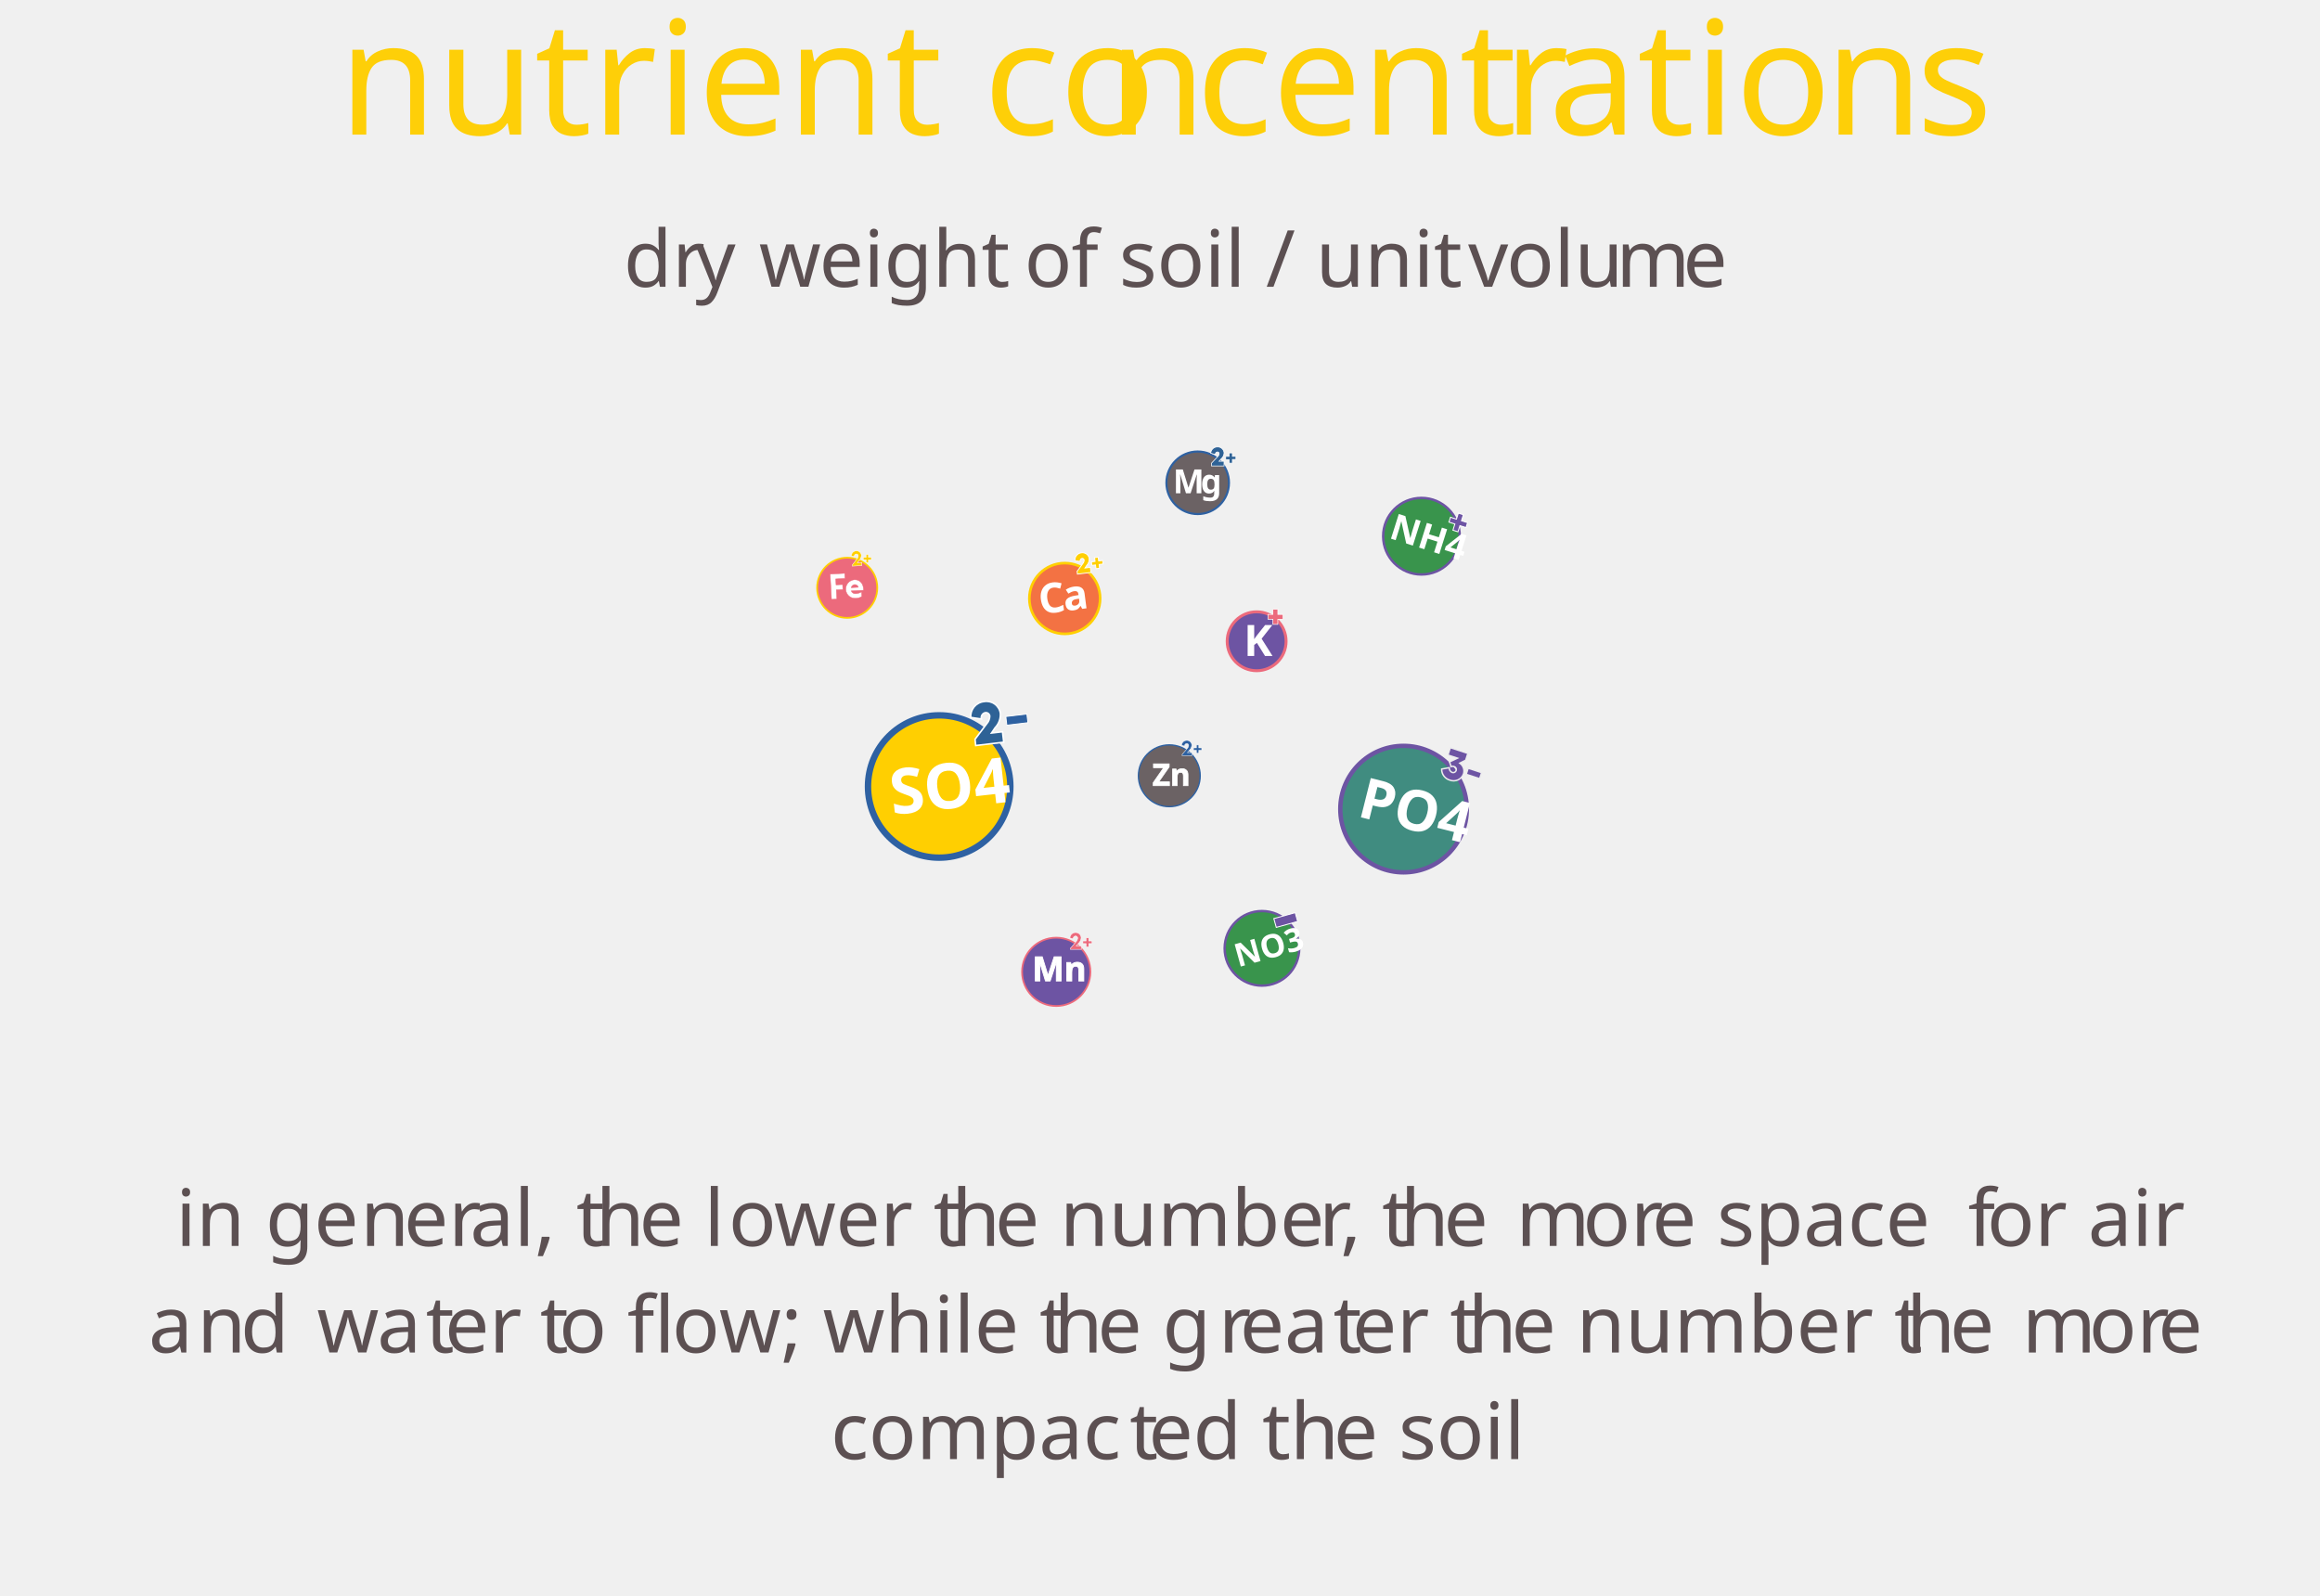
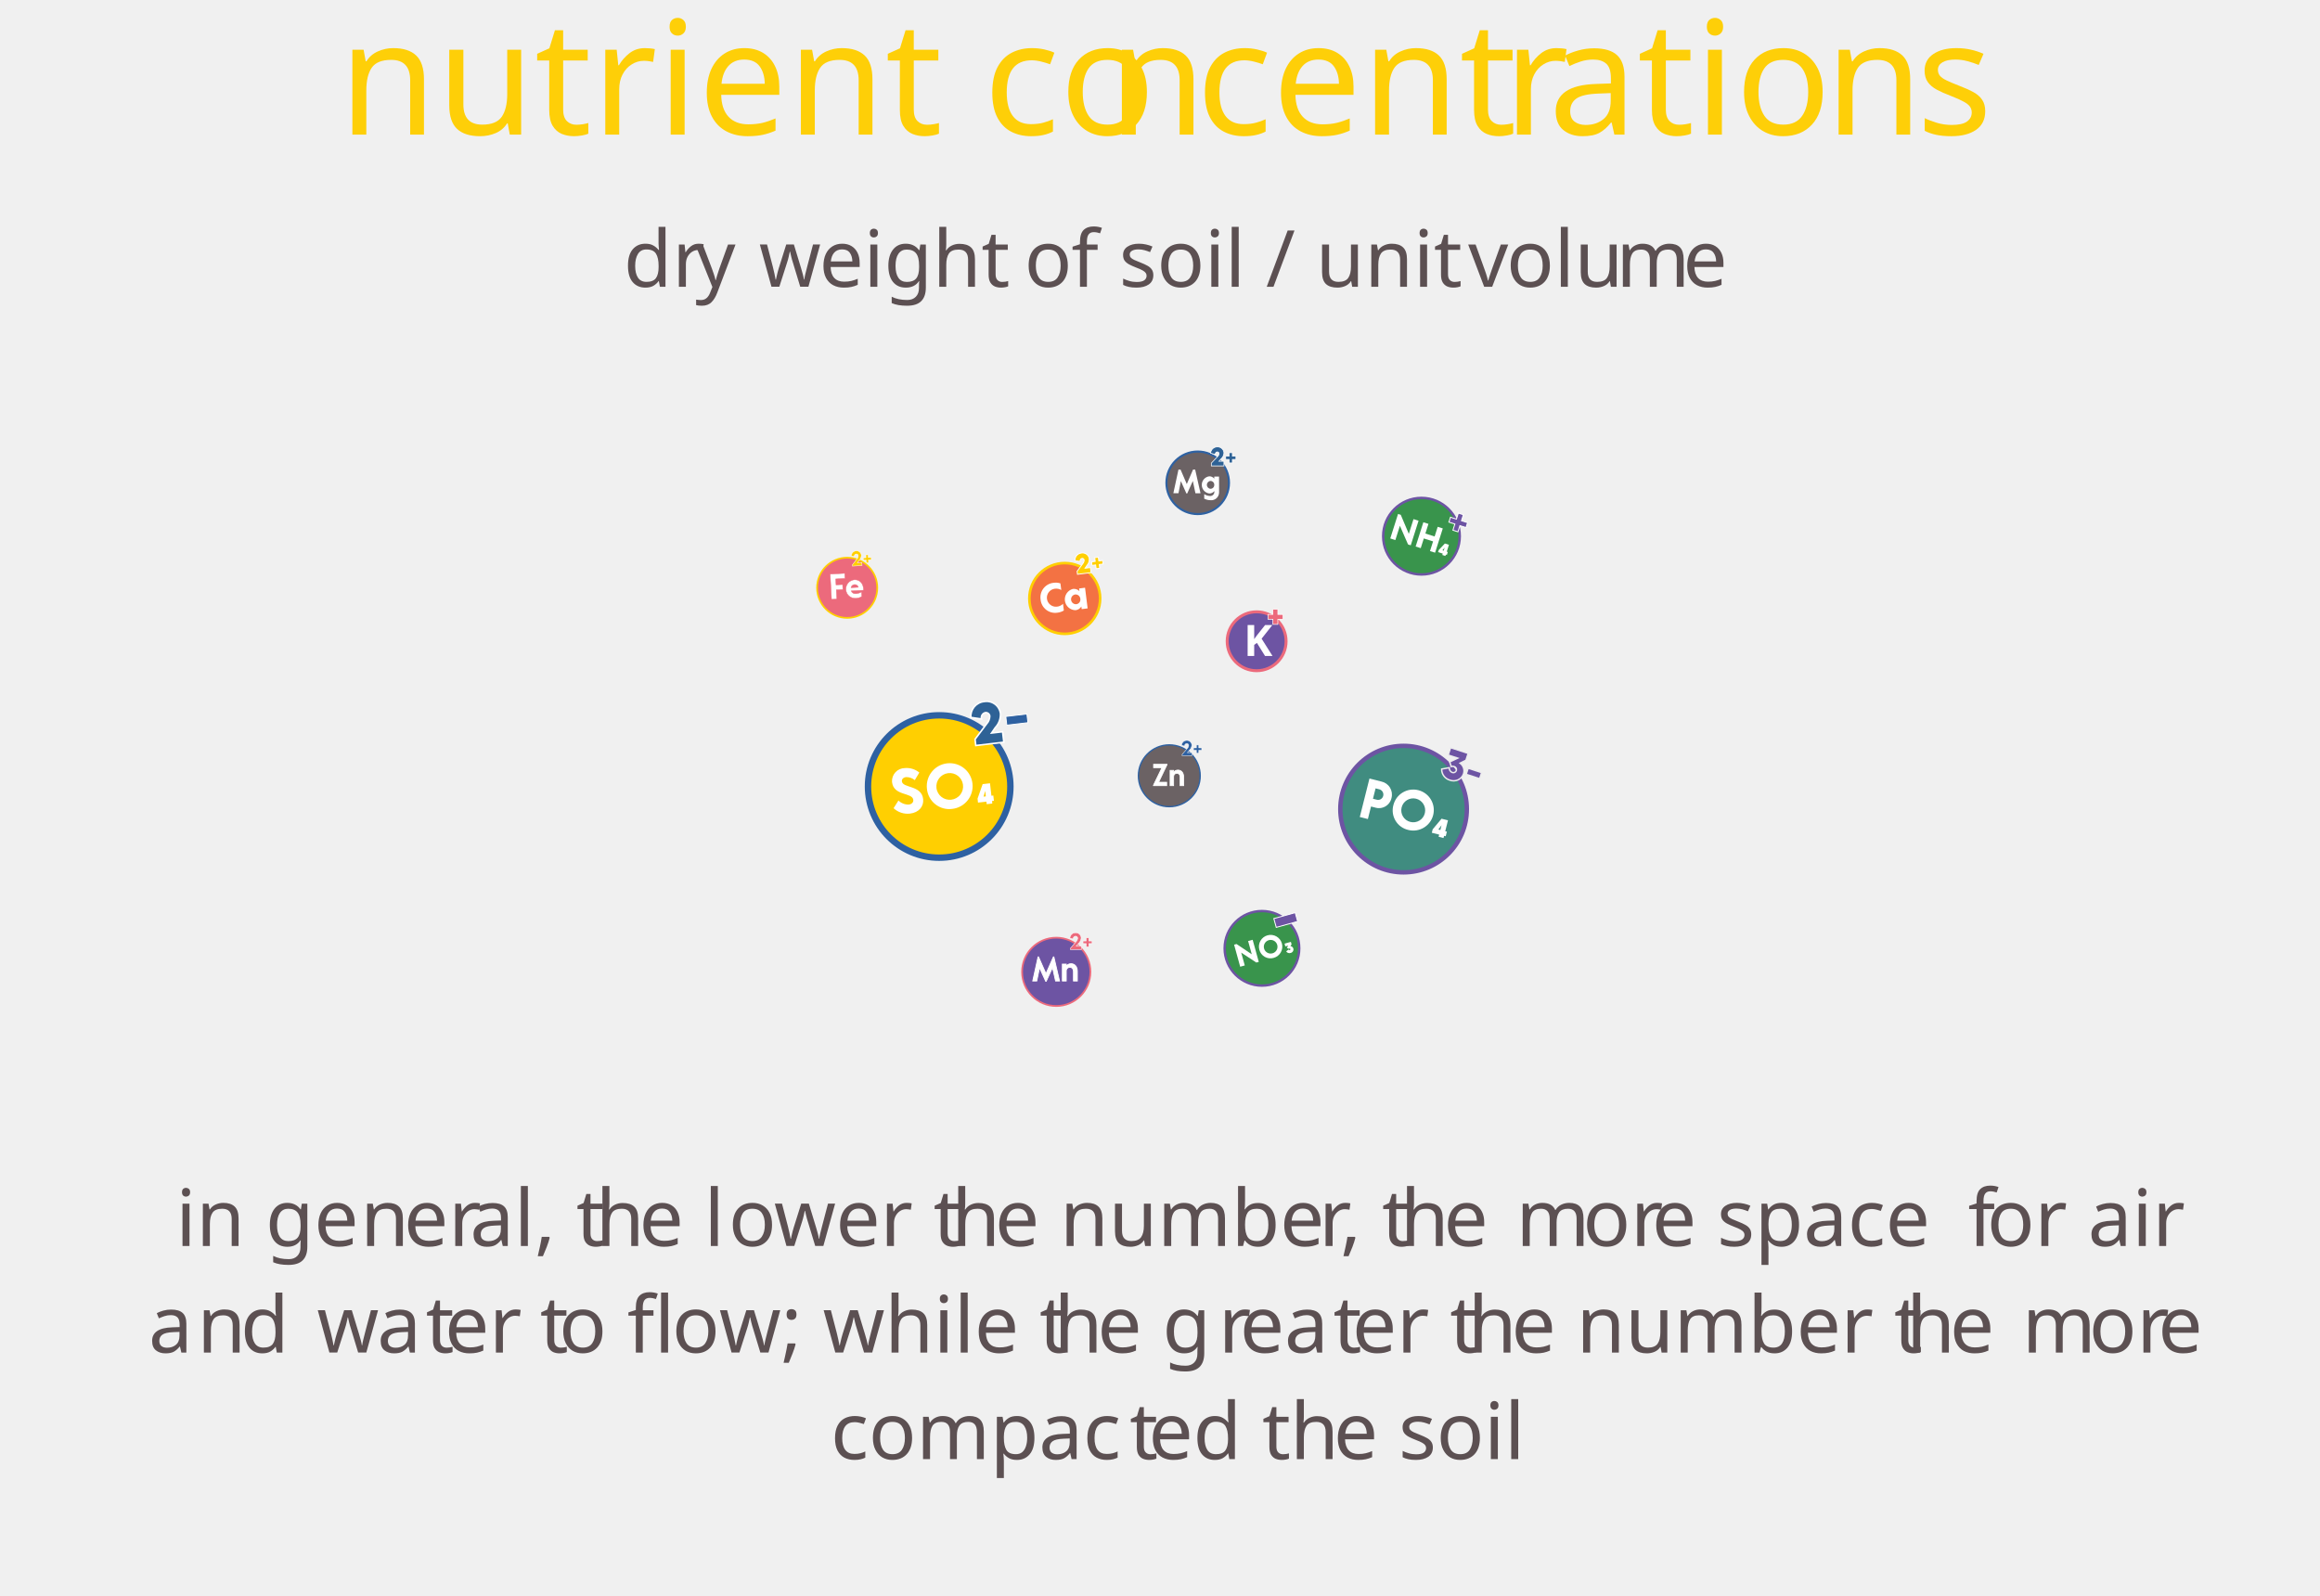
- <svg xmlns="http://www.w3.org/2000/svg" viewBox="0 0 586 403.07">
+ <svg xmlns="http://www.w3.org/2000/svg" viewBox="0 0 586 403.071">
  <defs>
-     <style>.cls-1{font-size:40px;fill:#fecf08;font-family:Acre-Light, Acre;font-weight:300;}.cls-2{letter-spacing:-0.01em;}.cls-3{letter-spacing:-0.02em;}.cls-4{letter-spacing:0.01em;}.cls-5{font-size:19.94px;fill:#5c5052;font-family:Acre-Thin, Acre;font-weight:200;}.cls-6{letter-spacing:-0.02em;}.cls-7{letter-spacing:-0.01em;}.cls-8{letter-spacing:-0.02em;}.cls-20,.cls-29,.cls-31,.cls-34,.cls-9{fill:#6d54a3;}.cls-20,.cls-42,.cls-9{stroke:#ec6a7c;}.cls-11,.cls-12,.cls-15,.cls-16,.cls-19,.cls-20,.cls-21,.cls-22,.cls-23,.cls-24,.cls-25,.cls-26,.cls-27,.cls-29,.cls-30,.cls-31,.cls-32,.cls-34,.cls-35,.cls-38,.cls-39,.cls-41,.cls-42,.cls-43,.cls-9{stroke-miterlimit:10;}.cls-9{stroke-width:0.74px;}.cls-10{font-size:10.93px;}.cls-10,.cls-13,.cls-17,.cls-21,.cls-25,.cls-28,.cls-33,.cls-36,.cls-40,.cls-42{fill:#fff;}.cls-10,.cls-13,.cls-17,.cls-28,.cls-33,.cls-36,.cls-40{font-family:Acre-Bold, Acre;font-weight:700;}.cls-11,.cls-22,.cls-41{fill:#ec6a7c;}.cls-11,.cls-15,.cls-19,.cls-21,.cls-22,.cls-24,.cls-25,.cls-29,.cls-34,.cls-38,.cls-39,.cls-43{stroke:#fff;}.cls-11{stroke-width:0.16px;}.cls-12,.cls-23{fill:#6b6264;}.cls-12,.cls-23,.cls-35{stroke:#2e61a2;}.cls-12{stroke-width:0.53px;}.cls-13{font-size:8.42px;}.cls-14{letter-spacing:-0.01em;}.cls-15,.cls-38{fill:#2e6296;}.cls-15{stroke-width:0.18px;}.cls-16{fill:#f37243;stroke-width:0.66px;}.cls-16,.cls-41{stroke:#ffcf01;}.cls-17{font-size:10.51px;letter-spacing:-0.01em;}.cls-18{letter-spacing:0em;}.cls-19,.cls-35,.cls-43{fill:#ffcf01;}.cls-19{stroke-width:0.22px;}.cls-20{stroke-width:0.44px;}.cls-21{font-size:8.54px;stroke-width:0.21px;}.cls-21,.cls-25{font-family:Acre-Semibold, Acre;font-weight:600;}.cls-22{stroke-width:0.12px;}.cls-23{stroke-width:0.34px;}.cls-24{fill:#2e61a2;stroke-width:0.11px;}.cls-25{font-size:7.72px;stroke-width:0.19px;}.cls-26{fill:none;stroke:#5e5252;stroke-width:0.6px;}.cls-27,.cls-32{fill:#39944c;}.cls-27,.cls-30,.cls-32{stroke:#6d54a3;}.cls-27{stroke-width:0.62px;}.cls-28{font-size:9.19px;}.cls-29{stroke-width:0.24px;}.cls-30{fill:#408c80;stroke-width:1.11px;}.cls-31{stroke:#ededee;stroke-width:0.36px;}.cls-32{stroke-width:0.61px;}.cls-33{font-size:8.16px;}.cls-34{stroke-width:0.24px;}.cls-35{stroke-width:1.62px;}.cls-36{font-size:15.99px;}.cls-37{letter-spacing:0em;}.cls-38{stroke-width:0.39px;}.cls-39{fill:#2e61a1;stroke-width:0.23px;}.cls-40{font-size:14.31px;}.cls-41{stroke-width:0.43px;}.cls-42,.cls-43{stroke-width:0.11px;}</style>
+     <style>.cls-1{font-size:40px;fill:#fecf08;font-family:Acre-Light, Acre;font-weight:300;}.cls-2{letter-spacing:-0.015em;}.cls-3{letter-spacing:-0.02em;}.cls-4{letter-spacing:0.007em;}.cls-5{font-size:19.942px;fill:#5c5052;font-family:Acre-Thin, Acre;font-weight:200;}.cls-6{letter-spacing:-0.02em;}.cls-7{letter-spacing:-0.01em;}.cls-8{letter-spacing:-0.02em;}.cls-17,.cls-25,.cls-27,.cls-29,.cls-9{fill:#6d54a3;}.cls-17,.cls-34,.cls-9{stroke:#ec6a7c;}.cls-11,.cls-12,.cls-14,.cls-15,.cls-16,.cls-17,.cls-18,.cls-19,.cls-20,.cls-21,.cls-22,.cls-23,.cls-24,.cls-25,.cls-26,.cls-27,.cls-28,.cls-29,.cls-30,.cls-31,.cls-32,.cls-33,.cls-34,.cls-35,.cls-9{stroke-miterlimit:10;}.cls-9{stroke-width:0.744px;}.cls-10{font-size:10.931px;font-family:Acre-Bold, Acre;font-weight:700;}.cls-10,.cls-13,.cls-18,.cls-22,.cls-34{fill:#fff;}.cls-11,.cls-19,.cls-33{fill:#ec6a7c;}.cls-11,.cls-14,.cls-16,.cls-18,.cls-19,.cls-21,.cls-22,.cls-25,.cls-29,.cls-31,.cls-32,.cls-35{stroke:#fff;}.cls-11{stroke-width:0.161px;}.cls-12,.cls-20{fill:#6b6264;}.cls-12,.cls-20,.cls-30{stroke:#2e61a2;}.cls-12{stroke-width:0.526px;}.cls-14,.cls-31{fill:#2e6296;}.cls-14{stroke-width:0.175px;}.cls-15{fill:#f37243;stroke-width:0.657px;}.cls-15,.cls-33{stroke:#ffcf01;}.cls-16,.cls-30,.cls-35{fill:#ffcf01;}.cls-16{stroke-width:0.219px;}.cls-17{stroke-width:0.438px;}.cls-18{stroke-width:0.213px;}.cls-19{stroke-width:0.12px;}.cls-20{stroke-width:0.34px;}.cls-21{fill:#2e61a2;stroke-width:0.108px;}.cls-22{stroke-width:0.193px;}.cls-23{fill:none;stroke:#5e5252;stroke-width:0.604px;}.cls-24,.cls-28{fill:#39944c;}.cls-24,.cls-26,.cls-28{stroke:#6d54a3;}.cls-24{stroke-width:0.615px;}.cls-25{stroke-width:0.237px;}.cls-26{fill:#408c80;stroke-width:1.114px;}.cls-27{stroke:#ededee;stroke-width:0.358px;}.cls-28{stroke-width:0.607px;}.cls-29{stroke-width:0.236px;}.cls-30{stroke-width:1.621px;}.cls-31{stroke-width:0.393px;}.cls-32{fill:#2e61a1;stroke-width:0.226px;}.cls-33{stroke-width:0.426px;}.cls-34,.cls-35{stroke-width:0.107px;}</style>
  </defs>
  <g id="Layer_2" data-name="Layer 2">
    <g id="Layer_9" data-name="Layer 9">
-       <text class="cls-1" transform="translate(85.6 34)">nutrient co<tspan class="cls-2" x="194.36" y="0">n</tspan>
-         <tspan x="216.56" y="0">cent</tspan>
-         <tspan class="cls-3" x="294.16" y="0">r</tspan>
-         <tspan x="305.52" y="0">atio</tspan>
-         <tspan class="cls-4" x="375.4" y="0">n</tspan>
-         <tspan x="398.48" y="0">s</tspan>
+       <text class="cls-1" transform="translate(85.6043 33.999)">nutrient co<tspan class="cls-2" x="194.358" y="0">n</tspan>
+         <tspan x="216.559" y="0">cent</tspan>
+         <tspan class="cls-3" x="294.158" y="0">r</tspan>
+         <tspan x="305.518" y="0">atio</tspan>
+         <tspan class="cls-4" x="375.397" y="0">n</tspan>
+         <tspan x="398.476" y="0">s</tspan>
      </text>
-       <text class="cls-5" transform="translate(157.53 72.45)">dr<tspan class="cls-6" x="18.09" y="0">y</tspan>
+       <text class="cls-5" transform="translate(157.5272 72.4517)">dr<tspan class="cls-6" x="18.087" y="0">y</tspan>
        <tspan x="27.2" y="0"> </tspan>
        <tspan class="cls-7" x="34.18" y="0">w</tspan>
-         <tspan x="49.38" y="0">eight </tspan>
-         <tspan class="cls-7" x="101.2" y="0">o</tspan>
-         <tspan x="113.09" y="0">f soil / unit </tspan>
-         <tspan class="cls-7" x="213.31" y="0">v</tspan>
-         <tspan x="222.96" y="0">olu</tspan>
-         <tspan class="cls-8" x="250.7" y="0">m</tspan>
-         <tspan x="267.55" y="0">e</tspan>
-         <tspan x="-113.12" y="242.29">in ge</tspan>
-         <tspan class="cls-6" x="-66.48" y="242.29">n</tspan>
-         <tspan x="-55.53" y="242.29">e</tspan>
-         <tspan class="cls-6" x="-44.22" y="242.29">r</tspan>
-         <tspan x="-38.84" y="242.29">al, t</tspan>
-         <tspan class="cls-8" x="-7.05" y="242.29">h</tspan>
-         <tspan x="3.9" y="242.29">e l</tspan>
-         <tspan class="cls-7" x="26.49" y="242.29">ow</tspan>
-         <tspan x="53.57" y="242.29">er t</tspan>
-         <tspan class="cls-6" x="82.83" y="242.29">h</tspan>
-         <tspan x="93.77" y="242.29">e numbe</tspan>
-         <tspan class="cls-6" x="175.61" y="242.29">r</tspan>
-         <tspan x="181" y="242.29">, t</tspan>
-         <tspan class="cls-6" x="196.17" y="242.29">h</tspan>
-         <tspan x="207.12" y="242.29">e </tspan>
-         <tspan class="cls-6" x="225.41" y="242.29">m</tspan>
-         <tspan x="242.26" y="242.29">o</tspan>
-         <tspan class="cls-8" x="254.34" y="242.29">r</tspan>
-         <tspan x="259.73" y="242.29">e space </tspan>
-         <tspan class="cls-6" x="339.55" y="242.29">f</tspan>
-         <tspan x="344.34" y="242.29">or air </tspan>
-         <tspan x="-120.02" y="269.22">a</tspan>
-         <tspan class="cls-6" x="-107.71" y="269.22">n</tspan>
-         <tspan x="-96.77" y="269.22">d </tspan>
-         <tspan class="cls-7" x="-77.48" y="269.22">w</tspan>
-         <tspan x="-62.29" y="269.22">a</tspan>
-         <tspan class="cls-6" x="-49.98" y="269.22">t</tspan>
-         <tspan x="-45.2" y="269.22">er </tspan>
-         <tspan class="cls-8" x="-21.13" y="269.22">t</tspan>
-         <tspan x="-16.34" y="269.22">o fl</tspan>
-         <tspan class="cls-7" x="12.21" y="269.22">o</tspan>
-         <tspan x="24.1" y="269.22">w; while t</tspan>
-         <tspan class="cls-6" x="108.71" y="269.22">h</tspan>
-         <tspan x="119.66" y="269.22">e g</tspan>
-         <tspan class="cls-6" x="150.25" y="269.22">r</tspan>
-         <tspan x="155.63" y="269.22">ea</tspan>
-         <tspan class="cls-6" x="179.24" y="269.22">t</tspan>
-         <tspan x="184.03" y="269.22">er t</tspan>
-         <tspan class="cls-6" x="213.28" y="269.22">h</tspan>
-         <tspan x="224.23" y="269.22">e number t</tspan>
-         <tspan class="cls-8" x="324.02" y="269.22">h</tspan>
-         <tspan x="334.96" y="269.22">e </tspan>
-         <tspan class="cls-6" x="353.25" y="269.22">m</tspan>
-         <tspan x="370.1" y="269.22">o</tspan>
-         <tspan class="cls-6" x="382.19" y="269.22">r</tspan>
-         <tspan x="387.57" y="269.22">e </tspan>
-         <tspan x="52.3" y="296.14">compac</tspan>
-         <tspan class="cls-6" x="127.8" y="296.14">t</tspan>
-         <tspan x="132.58" y="296.14">ed t</tspan>
-         <tspan class="cls-6" x="168.36" y="296.14">h</tspan>
-         <tspan x="179.3" y="296.14">e soil</tspan>
+         <tspan x="49.375" y="0">eight </tspan>
+         <tspan class="cls-7" x="101.202" y="0">o</tspan>
+         <tspan x="113.088" y="0">f soil / unit </tspan>
+         <tspan class="cls-7" x="213.314" y="0">v</tspan>
+         <tspan x="222.965" y="0">olu</tspan>
+         <tspan class="cls-8" x="250.704" y="0">m</tspan>
+         <tspan x="267.555" y="0">e</tspan>
+         <tspan x="-113.118" y="242.294">in ge</tspan>
+         <tspan class="cls-6" x="-66.476" y="242.294">n</tspan>
+         <tspan x="-55.527" y="242.294">e</tspan>
+         <tspan class="cls-6" x="-44.221" y="242.294">r</tspan>
+         <tspan x="-38.836" y="242.294">al, t</tspan>
+         <tspan class="cls-8" x="-7.05" y="242.294">h</tspan>
+         <tspan x="3.897" y="242.294">e l</tspan>
+         <tspan class="cls-7" x="26.491" y="242.294">ow</tspan>
+         <tspan x="53.572" y="242.294">er t</tspan>
+         <tspan class="cls-6" x="82.826" y="242.294">h</tspan>
+         <tspan x="93.774" y="242.294">e numbe</tspan>
+         <tspan class="cls-6" x="175.614" y="242.294">r</tspan>
+         <tspan x="180.999" y="242.294">, t</tspan>
+         <tspan class="cls-6" x="196.174" y="242.294">h</tspan>
+         <tspan x="207.122" y="242.294">e </tspan>
+         <tspan class="cls-6" x="225.408" y="242.294">m</tspan>
+         <tspan x="242.26" y="242.294">o</tspan>
+         <tspan class="cls-8" x="254.345" y="242.294">r</tspan>
+         <tspan x="259.728" y="242.294">e space </tspan>
+         <tspan class="cls-6" x="339.554" y="242.294">f</tspan>
+         <tspan x="344.34" y="242.294">or air </tspan>
+         <tspan x="-120.019" y="269.216">a</tspan>
+         <tspan class="cls-6" x="-107.715" y="269.216">n</tspan>
+         <tspan x="-96.767" y="269.216">d </tspan>
+         <tspan class="cls-7" x="-77.483" y="269.216">w</tspan>
+         <tspan x="-62.288" y="269.216">a</tspan>
+         <tspan class="cls-6" x="-49.984" y="269.216">t</tspan>
+         <tspan x="-45.198" y="269.216">er </tspan>
+         <tspan class="cls-8" x="-21.129" y="269.216">t</tspan>
+         <tspan x="-16.344" y="269.216">o fl</tspan>
+         <tspan class="cls-7" x="12.213" y="269.216">o</tspan>
+         <tspan x="24.099" y="269.216">w; while t</tspan>
+         <tspan class="cls-6" x="108.709" y="269.216">h</tspan>
+         <tspan x="119.657" y="269.216">e g</tspan>
+         <tspan class="cls-6" x="150.247" y="269.216">r</tspan>
+         <tspan x="155.632" y="269.216">ea</tspan>
+         <tspan class="cls-6" x="179.242" y="269.216">t</tspan>
+         <tspan x="184.028" y="269.216">er t</tspan>
+         <tspan class="cls-6" x="213.282" y="269.216">h</tspan>
+         <tspan x="224.231" y="269.216">e number t</tspan>
+         <tspan class="cls-8" x="324.018" y="269.216">h</tspan>
+         <tspan x="334.965" y="269.216">e </tspan>
+         <tspan class="cls-6" x="353.251" y="269.216">m</tspan>
+         <tspan x="370.103" y="269.216">o</tspan>
+         <tspan class="cls-6" x="382.188" y="269.216">r</tspan>
+         <tspan x="387.572" y="269.216">e </tspan>
+         <tspan x="52.297" y="296.137">compac</tspan>
+         <tspan class="cls-6" x="127.796" y="296.137">t</tspan>
+         <tspan x="132.582" y="296.137">ed t</tspan>
+         <tspan class="cls-6" x="168.356" y="296.137">h</tspan>
+         <tspan x="179.305" y="296.137">e soil</tspan>
      </text>
-       <circle class="cls-9" cx="317.41" cy="161.99" r="7.44" />
-       <text class="cls-10" transform="translate(314.15 165.7)">K</text>
-       <path class="cls-11" d="M324.07,156.43h-1.31v1.3h-1.24v-1.3h-1.26v-1.22h1.26v-1.29h1.24v1.29h1.31Z" />
-       <circle class="cls-12" cx="302.52" cy="121.96" r="7.9" />
-       <text class="cls-13" transform="translate(296.26 124.6)">
-         <tspan class="cls-14">M</tspan>
-         <tspan x="7.01" y="0">g</tspan>
-       </text>
-       <path class="cls-15" d="M306,117l1.51-1.58a1.32,1.32,0,0,0,.44-.82.44.44,0,0,0-.44-.44.58.58,0,0,0-.52.66l-1.18-.32a1.68,1.68,0,0,1,1.69-1.6,1.6,1.6,0,0,1,1.69,1.52,2.13,2.13,0,0,1-.78,1.54l-.49.56h1.26v1.19H306Z" />
-       <path class="cls-15" d="M312.18,116.06h-.89V117h-.85v-.89h-.85v-.83h.85v-.87h.85v.87h.89Z" />
-       <circle class="cls-16" cx="268.94" cy="151.18" r="8.94" />
-       <text class="cls-17" transform="matrix(0.99, -0.13, 0.13, 0.99, 262.79, 155.19)">C<tspan class="cls-18" x="6.2" y="0">a</tspan>
-       </text>
-       <path class="cls-19" d="M272.06,144.32c.47-.63,1-1.3,1.41-1.91a1.43,1.43,0,0,0,.37-.94.49.49,0,0,0-.54-.42.63.63,0,0,0-.46.78l-1.31-.18a1.81,1.81,0,0,1,1.59-2,1.73,1.73,0,0,1,2,1.41,2.3,2.3,0,0,1-.62,1.76c-.14.21-.31.45-.45.67l1.35-.17.16,1.28-3.42.43Z" />
-       <path class="cls-19" d="M278.62,142.47l-1,.12.12.95-.91.12-.12-.95-.92.11-.11-.89.92-.11-.12-.95.91-.11.12.94,1-.12Z" />
-       <circle class="cls-20" cx="266.79" cy="245.5" r="8.63" />
-       <text class="cls-21" transform="translate(260.73 247.81)">Mn</text>
-       <path class="cls-22" d="M270.37,239.54c.45-.5.91-1,1.35-1.56a1.62,1.62,0,0,0,.49-1,.53.53,0,0,0-.54-.53.66.66,0,0,0-.61.72l-.82-.22a1.41,1.41,0,0,1,1.43-1.38,1.36,1.36,0,0,1,1.42,1.32,2,2,0,0,1-.62,1.35l-.61.74h1.26v.85h-2.75Z" />
-       <path class="cls-22" d="M275.85,238.36H275v.83h-.67v-.83h-.81v-.66h.81v-.8H275v.8h.82Z" />
-       <circle class="cls-23" cx="295.35" cy="195.97" r="7.8" />
-       <path class="cls-24" d="M298.59,190.59l1.21-1.42a1.49,1.49,0,0,0,.44-.86.48.48,0,0,0-.49-.48.58.58,0,0,0-.54.65l-.75-.21a1.28,1.28,0,0,1,1.29-1.24,1.23,1.23,0,0,1,1.29,1.2,1.86,1.86,0,0,1-.56,1.22l-.55.67h1.14v.76h-2.48Z" />
-       <path class="cls-24" d="M303.54,189.52h-.74v.75h-.61v-.75h-.73v-.6h.73v-.73h.61v.73h.74Z" />
-       <text class="cls-25" transform="translate(291.1 198.47)">Zn</text>
-       <line class="cls-26" x1="366.57" y1="139.23" x2="365.48" y2="138.56" />
-       <circle class="cls-27" cx="359.04" cy="135.45" r="9.67" />
-       <text class="cls-28" transform="matrix(0.95, 0.3, -0.3, 0.95, 350.56, 135.83)">NH4</text>
-       <path class="cls-29" d="M370.3,133.27l-1.54-.49-.5,1.56-1.27-.4.49-1.57-1.5-.48.39-1.23,1.51.48.48-1.52,1.27.4-.48,1.52,1.54.49Z" />
-       <circle class="cls-30" cx="354.52" cy="204.39" r="15.98" />
-       <path class="cls-31" d="M369.67,195.47a2.64,2.64,0,0,1-3.45,1.6,2.85,2.85,0,0,1-2.08-2.8l1.91-.34a1.23,1.23,0,0,0,.76,1.21.8.8,0,0,0,1-.51.78.78,0,0,0-.54-1,1.28,1.28,0,0,0-.75,0l-.39-1.16,2-.95-2.41-.79.61-1.86,4.44,1.44-.56,1.73-1.49.74A2.41,2.41,0,0,1,369.67,195.47Z" />
-       <path class="cls-31" d="M370.84,194.06l3.4,1.11-.5,1.54-3.4-1.11Z" />
-       <circle class="cls-32" cx="318.75" cy="239.56" r="9.42" />
-       <text class="cls-33" transform="translate(312.71 244.35) rotate(-15.48)">NO3</text>
-       <path class="cls-34" d="M321.75,232.05l5.4-1.5.62,2.22-5.4,1.5Z" />
-       <circle class="cls-35" cx="237.22" cy="198.68" r="17.98" />
-       <text class="cls-36" transform="matrix(0.99, -0.11, 0.11, 0.99, 225.35, 205.84)">
-         <tspan class="cls-37">S</tspan>
-         <tspan x="8.68" y="0">O4</tspan>
-       </text>
-       <path class="cls-38" d="M246.28,186.75c1-1.29,2-2.68,2.95-3.92a3,3,0,0,0,.77-1.94,1,1,0,0,0-1.1-.87,1.29,1.29,0,0,0-1,1.61l-2.7-.4a3.74,3.74,0,0,1,3.33-4,3.55,3.55,0,0,1,4.15,2.93,4.77,4.77,0,0,1-1.31,3.64c-.3.43-.65.93-.94,1.38l2.79-.33.31,2.64-7.08.84Z" />
-       <path class="cls-39" d="M254.05,181l5.33-.63.26,2.19-5.33.64Z" />
-       <text class="cls-40" transform="translate(342.51 206.15) rotate(14.1)">PO4</text>
-       <circle class="cls-41" cx="213.99" cy="148.48" r="7.6" />
-       <path class="cls-42" d="M211.09,146.25l.09,1.5,1.65-.09.07,1.26-1.66.09.13,2.32-1.34.08-.35-6.38,3.68-.2.07,1.29Z" />
-       <path class="cls-42" d="M218.12,149.1l-3.12.17a1.12,1.12,0,0,0,1.19.69,3.23,3.23,0,0,0,1.42-.44l.08,1.17a3.18,3.18,0,0,1-1.53.45,2.35,2.35,0,0,1-.36-4.69C217.28,146.37,218.17,147.59,218.12,149.1Zm-3.17-.65,1.85-.1a.93.93,0,0,0-.93-.69A1,1,0,0,0,215,148.45Z" />
-       <path class="cls-43" d="M215.28,142.71c.37-.46.75-1,1.12-1.45a1.5,1.5,0,0,0,.39-.87.48.48,0,0,0-.51-.45.58.58,0,0,0-.5.67l-.74-.16a1.25,1.25,0,0,1,1.2-1.29,1.21,1.21,0,0,1,1.33,1.1,1.8,1.8,0,0,1-.49,1.23l-.51.69,1.13-.06,0,.75-2.44.14Z" />
-       <path class="cls-43" d="M220.09,141.4l-.73,0,0,.73-.6,0,0-.74-.71,0,0-.59.71,0,0-.72.6,0,0,.71.73,0Z" />
+       <circle class="cls-9" cx="317.408" cy="161.99" r="7.439" />
+       <text class="cls-10" transform="translate(314.1497 165.6982)">K</text>
+       <path class="cls-11" d="M324.075,156.432h-1.313v1.3h-1.244v-1.3h-1.255v-1.22h1.255v-1.289h1.244v1.289h1.313Z" />
+       <circle class="cls-12" cx="302.523" cy="121.965" r="7.9" />
+       <path class="cls-13" d="M301.95,124.6l-.656-3.1-1.424,3.158h-.203l-1.398-3.125-.598,3.066h-1.297l1.289-5.973h.531l1.574,3.656,1.576-3.656h.539l1.348,5.973Z" />
+       <path class="cls-13" d="M307.921,124.371a1.972,1.972,0,0,1-2.139,1.988,3.645,3.645,0,0,1-1.617-.387l.008-1.147a2.68,2.68,0,0,0,1.398.464,1.032,1.032,0,0,0,1.154-1.12v-.118a1.599,1.599,0,0,1-1.272.606,2.188,2.188,0,0,1,0-4.338,1.587,1.587,0,0,1,1.254.59v-.522h1.205Zm-1.213-1.887a.963.963,0,0,0-.943-.993.996.996,0,0,0,0,1.987A.958.958,0,0,0,306.708,122.484Z" />
+       <path class="cls-14" d="M305.966,116.993c.504-.519,1.041-1.079,1.511-1.585a1.313,1.313,0,0,0,.443-.816.444.444,0,0,0-.443-.445c-.329,0-.523.31-.517.661l-1.176-.317a1.67,1.67,0,0,1,1.687-1.599,1.592,1.592,0,0,1,1.686,1.518,2.158,2.158,0,0,1-.772,1.545c-.155.175-.336.378-.49.56H309.15v1.187h-3.184Z" />
+       <path class="cls-14" d="M312.182,116.062h-.894v.884h-.846v-.884h-.853v-.83h.853v-.877h.846v.877h.894Z" />
+       <circle class="cls-15" cx="268.94" cy="151.176" r="8.94" />
+       <path class="cls-13" d="M262.841,151.473a3.689,3.689,0,0,1,3.3-4.252,3.831,3.831,0,0,1,1.703.144l.223,1.678a2.551,2.551,0,0,0-1.693-.316,2.282,2.282,0,0,0,.571,4.527,2.483,2.483,0,0,0,1.562-.727l.203,1.692a4.013,4.013,0,0,1-1.615.553A3.69,3.69,0,0,1,262.841,151.473Z" />
+       <path class="cls-13" d="M274.065,148.467l.657,5.215-1.502.19-.084-.667a1.966,1.966,0,0,1-1.471.939,2.733,2.733,0,0,1-.678-5.373,1.965,1.965,0,0,1,1.657.544l-.082-.657Zm-1.186,2.789a1.201,1.201,0,0,0-1.323-1.084,1.242,1.242,0,0,0,.31,2.461A1.195,1.195,0,0,0,272.879,151.256Z" />
+       <path class="cls-16" d="M272.063,144.317c.471-.627.973-1.302,1.41-1.909a1.423,1.423,0,0,0,.366-.938.481.481,0,0,0-.537-.418.626.626,0,0,0-.466.781l-1.307-.182a1.809,1.809,0,0,1,1.596-1.948,1.725,1.725,0,0,1,2.018,1.403,2.338,2.338,0,0,1-.621,1.766c-.143.209-.31.452-.451.669l1.35-.17.161,1.276-3.422.432Z" />
+       <path class="cls-16" d="M278.618,142.473l-.961.121.12.95-.91.115-.12-.95-.917.116-.113-.892.917-.116-.119-.943.91-.115.119.943.961-.121Z" />
+       <circle class="cls-17" cx="266.795" cy="245.5" r="8.627" />
+       <path class="cls-18" d="M266.623,247.815l-.769-3.41-1.598,3.486h-.12l-1.563-3.434-.7,3.357h-1.018l1.342-6.084h.128l1.872,4.246,1.871-4.246h.128l1.427,6.084Z" />
+       <path class="cls-18" d="M272.122,245.346v2.469H271.14v-2.342c0-.734-.394-1.127-.915-1.127a.906.906,0,0,0-.905.94v2.529h-.983V243.542h.983v.513a1.45,1.45,0,0,1,1.23-.607C271.362,243.447,272.122,244.08,272.122,245.346Z" />
+       <path class="cls-19" d="M270.374,239.544c.442-.502.902-1.046,1.345-1.565a1.609,1.609,0,0,0,.49-.956.531.531,0,0,0-.543-.532.654.654,0,0,0-.604.723l-.824-.227a1.413,1.413,0,0,1,1.428-1.374,1.359,1.359,0,0,1,1.428,1.32,2.046,2.046,0,0,1-.628,1.35c-.197.245-.406.496-.609.741h1.267v.849h-2.749Z" />
+       <path class="cls-19" d="M275.849,238.361H275.03v.831h-.675v-.831h-.8v-.657h.8v-.806h.675v.806h.819Z" />
+       <circle class="cls-20" cx="295.349" cy="195.972" r="7.801" />
+       <path class="cls-21" d="M298.586,190.587c.4-.454.816-.945,1.216-1.415a1.455,1.455,0,0,0,.443-.864.48.48,0,0,0-.491-.481.592.592,0,0,0-.546.653l-.745-.205a1.278,1.278,0,0,1,1.291-1.242,1.229,1.229,0,0,1,1.291,1.194,1.85,1.85,0,0,1-.568,1.221c-.178.222-.367.449-.551.67h1.146v.767h-2.485Z" />
+       <path class="cls-21" d="M303.537,189.517h-.74v.751h-.611v-.751h-.724v-.594h.724v-.729h.611v.729h.74Z" />
+       <path class="cls-22" d="M294.778,193.156l-2.123,4.447h2.031v.865h-3.344v-.107l2.147-4.433h-2.115v-.864h3.404Z" />
+       <path class="cls-22" d="M298.971,196.237v2.232h-.888v-2.115c0-.664-.355-1.02-.826-1.02a.819.819,0,0,0-.818.85v2.285h-.888v-3.86h.888v.464a1.308,1.308,0,0,1,1.111-.549C298.284,194.523,298.971,195.095,298.971,196.237Z" />
+       <line class="cls-23" x1="366.575" y1="139.229" x2="365.481" y2="138.559" />
+       <circle class="cls-24" cx="359.043" cy="135.448" r="9.671" />
+       <path class="cls-13" d="M358.308,131.543l-1.972,6.207-.683-.217-2.059-4.713-1.145,3.607-1.287-.408,1.966-6.189.684.217,2.037,4.811,1.182-3.721Z" />
+       <path class="cls-13" d="M364.43,133.486l-1.946,6.129-1.287-.408.776-2.443-2.338-.742-.775,2.443-1.287-.41,1.946-6.127,1.287.408-.775,2.442,2.337.743.775-2.443Z" />
+       <path class="cls-13" d="M365.461,140.176l-.263-.084-.111.35-.78-.246.111-.351-1.173-.371.175-.553,1.538-1.623,1.024.326-.551,1.733.263.083Zm-.81-1.066.242-.762-.557.661Z" />
+       <path class="cls-25" d="M370.297,133.267l-1.542-.49-.497,1.565-1.272-.404.497-1.565-1.507-.479.393-1.238,1.507.479.482-1.519,1.272.404-.482,1.519,1.542.49Z" />
+       <circle class="cls-26" cx="354.523" cy="204.39" r="15.979" />
+       <path class="cls-27" d="M369.673,195.468a2.646,2.646,0,0,1-3.448,1.606,2.857,2.857,0,0,1-2.083-2.801l1.911-.342a1.22,1.22,0,0,0,.756,1.209.804.804,0,0,0,1.046-.507.787.787,0,0,0-.548-.991,1.258,1.258,0,0,0-.75-.012l-.389-1.159,2.028-.954-2.405-.782.608-1.868,4.441,1.444-.563,1.732-1.482.737A2.417,2.417,0,0,1,369.673,195.468Z" />
+       <path class="cls-27" d="M370.839,194.059l3.401,1.106-.502,1.543-3.401-1.106Z" />
+       <circle class="cls-28" cx="318.748" cy="239.558" r="9.419" />
+       <path class="cls-13" d="M316.404,237.402l1.545,5.578-.613.17-3.821-2.508.898,3.241-1.156.32-1.541-5.562.613-.17,3.853,2.593-.926-3.344Z" />
+       <path class="cls-13" d="M318.09,239.9a2.955,2.955,0,1,1,3.64,2.067A2.885,2.885,0,0,1,318.09,239.9Zm4.509-1.248a1.724,1.724,0,1,0-1.188,2.166A1.717,1.717,0,0,0,322.599,238.652Z" />
+       <path class="cls-13" d="M326.681,239.622a.901.901,0,0,1-.701,1.108.964.964,0,0,1-1.111-.402l.593-.461a.294.294,0,0,0,.318.141.212.212,0,0,0,.158-.256.208.208,0,0,0-.27-.146.297.297,0,0,0-.123.076l-.501-.251.336-.559-.724.2-.194-.7,1.597-.442.175.629-.286.435A.847.847,0,0,1,326.681,239.622Z" />
+       <path class="cls-29" d="M321.75,232.045l5.404-1.497.615,2.222-5.404,1.497Z" />
+       <circle class="cls-30" cx="237.225" cy="198.68" r="17.984" />
+       <path class="cls-13" d="M225.707,204.16l1.23-1.941a3.577,3.577,0,0,0,2.595,1.025c.794-.09,1.219-.604,1.152-1.191-.219-1.939-4.994-.9-5.372-4.527a3.281,3.281,0,0,1,3.209-3.5,5.055,5.055,0,0,1,3.685,1.128l-1.136,1.915a3.375,3.375,0,0,0-2.194-.766c-.715.08-1.131.529-1.068,1.086.197,1.748,4.994.9,5.368,4.494.188,1.799-1.033,3.385-3.369,3.648A5.199,5.199,0,0,1,225.707,204.16Z" />
+       <path class="cls-13" d="M234.128,199.217a5.789,5.789,0,1,1,6.403,5.117A5.65,5.65,0,0,1,234.128,199.217Zm9.104-1.029a3.376,3.376,0,1,0-2.964,3.826A3.361,3.361,0,0,0,243.233,198.188Z" />
+       <path class="cls-13" d="M251.048,202.293l-.477.053.072.637-1.414.16-.072-.637-2.13.241-.112-1.001,1.29-3.67,1.859-.211.355,3.147.477-.055Zm-2.042-1.121-.156-1.383-.416,1.447Z" />
+       <path class="cls-31" d="M246.284,186.751c.984-1.288,2.033-2.676,2.946-3.926a2.943,2.943,0,0,0,.772-1.933.994.994,0,0,0-1.103-.874,1.294,1.294,0,0,0-.977,1.607l-2.7-.397a3.741,3.741,0,0,1,3.332-4.002,3.567,3.567,0,0,1,4.151,2.935,4.835,4.835,0,0,1-1.313,3.642c-.298.431-.647.929-.944,1.375l2.795-.33.312,2.642-7.085.837Z" />
+       <path class="cls-32" d="M254.048,180.992l5.336-.631.259,2.193-5.336.631Z" />
+       <path class="cls-13" d="M351.48,201.566a3.25,3.25,0,0,1-4.206,2.411l-.972-.243-.795,3.164-2.041-.512,2.441-9.717,2.999.752A3.371,3.371,0,0,1,351.48,201.566Zm-2.096-.527a1.371,1.371,0,0,0-1.071-1.67l-.86-.217-.659,2.624.86.216A1.329,1.329,0,0,0,349.384,201.039Z" />
+       <path class="cls-13" d="M351.957,203.353a5.181,5.181,0,1,1,3.76,6.301A5.056,5.056,0,0,1,351.957,203.353Zm7.954,1.997a3.021,3.021,0,1,0-3.686,2.276A3.007,3.007,0,0,0,359.911,205.351Z" />
+       <path class="cls-13" d="M365.168,211.246l-.415-.105-.14.556-1.236-.31.14-.557-1.86-.467.22-.875,2.235-2.67,1.625.408-.69,2.748.415.105Zm-1.358-1.582.303-1.207-.802,1.082Z" />
+       <circle class="cls-33" cx="213.986" cy="148.479" r="7.603" />
+       <path class="cls-34" d="M211.093,146.25l.082,1.503,1.658-.091.069,1.257-1.658.091.127,2.323-1.339.073-.349-6.376,3.68-.202.071,1.293Z" />
+       <path class="cls-34" d="M218.12,149.099l-3.124.171a1.121,1.121,0,0,0,1.198.693,3.304,3.304,0,0,0,1.419-.443l.073,1.175a3.215,3.215,0,0,1-1.528.449,2.354,2.354,0,0,1-.358-4.694C217.285,146.368,218.165,147.59,218.12,149.099Zm-3.169-.648,1.849-.101a.926.926,0,0,0-.933-.689A.978.978,0,0,0,214.951,148.451Z" />
+       <path class="cls-35" d="M215.281,142.714c.369-.467.751-.973,1.118-1.456a1.432,1.432,0,0,0,.389-.873.473.473,0,0,0-.509-.446.582.582,0,0,0-.501.671l-.743-.162a1.258,1.258,0,0,1,1.202-1.29,1.209,1.209,0,0,1,1.333,1.103,1.821,1.821,0,0,1-.492,1.23c-.163.227-.337.46-.505.688l1.126-.062.041.754-2.442.134Z" />
+       <path class="cls-35" d="M220.088,141.397l-.727.04.04.738-.6.033-.04-.738-.711.039-.032-.584.711-.039-.039-.716.6-.033.039.716.727-.04Z" />
    </g>
  </g>
</svg>
